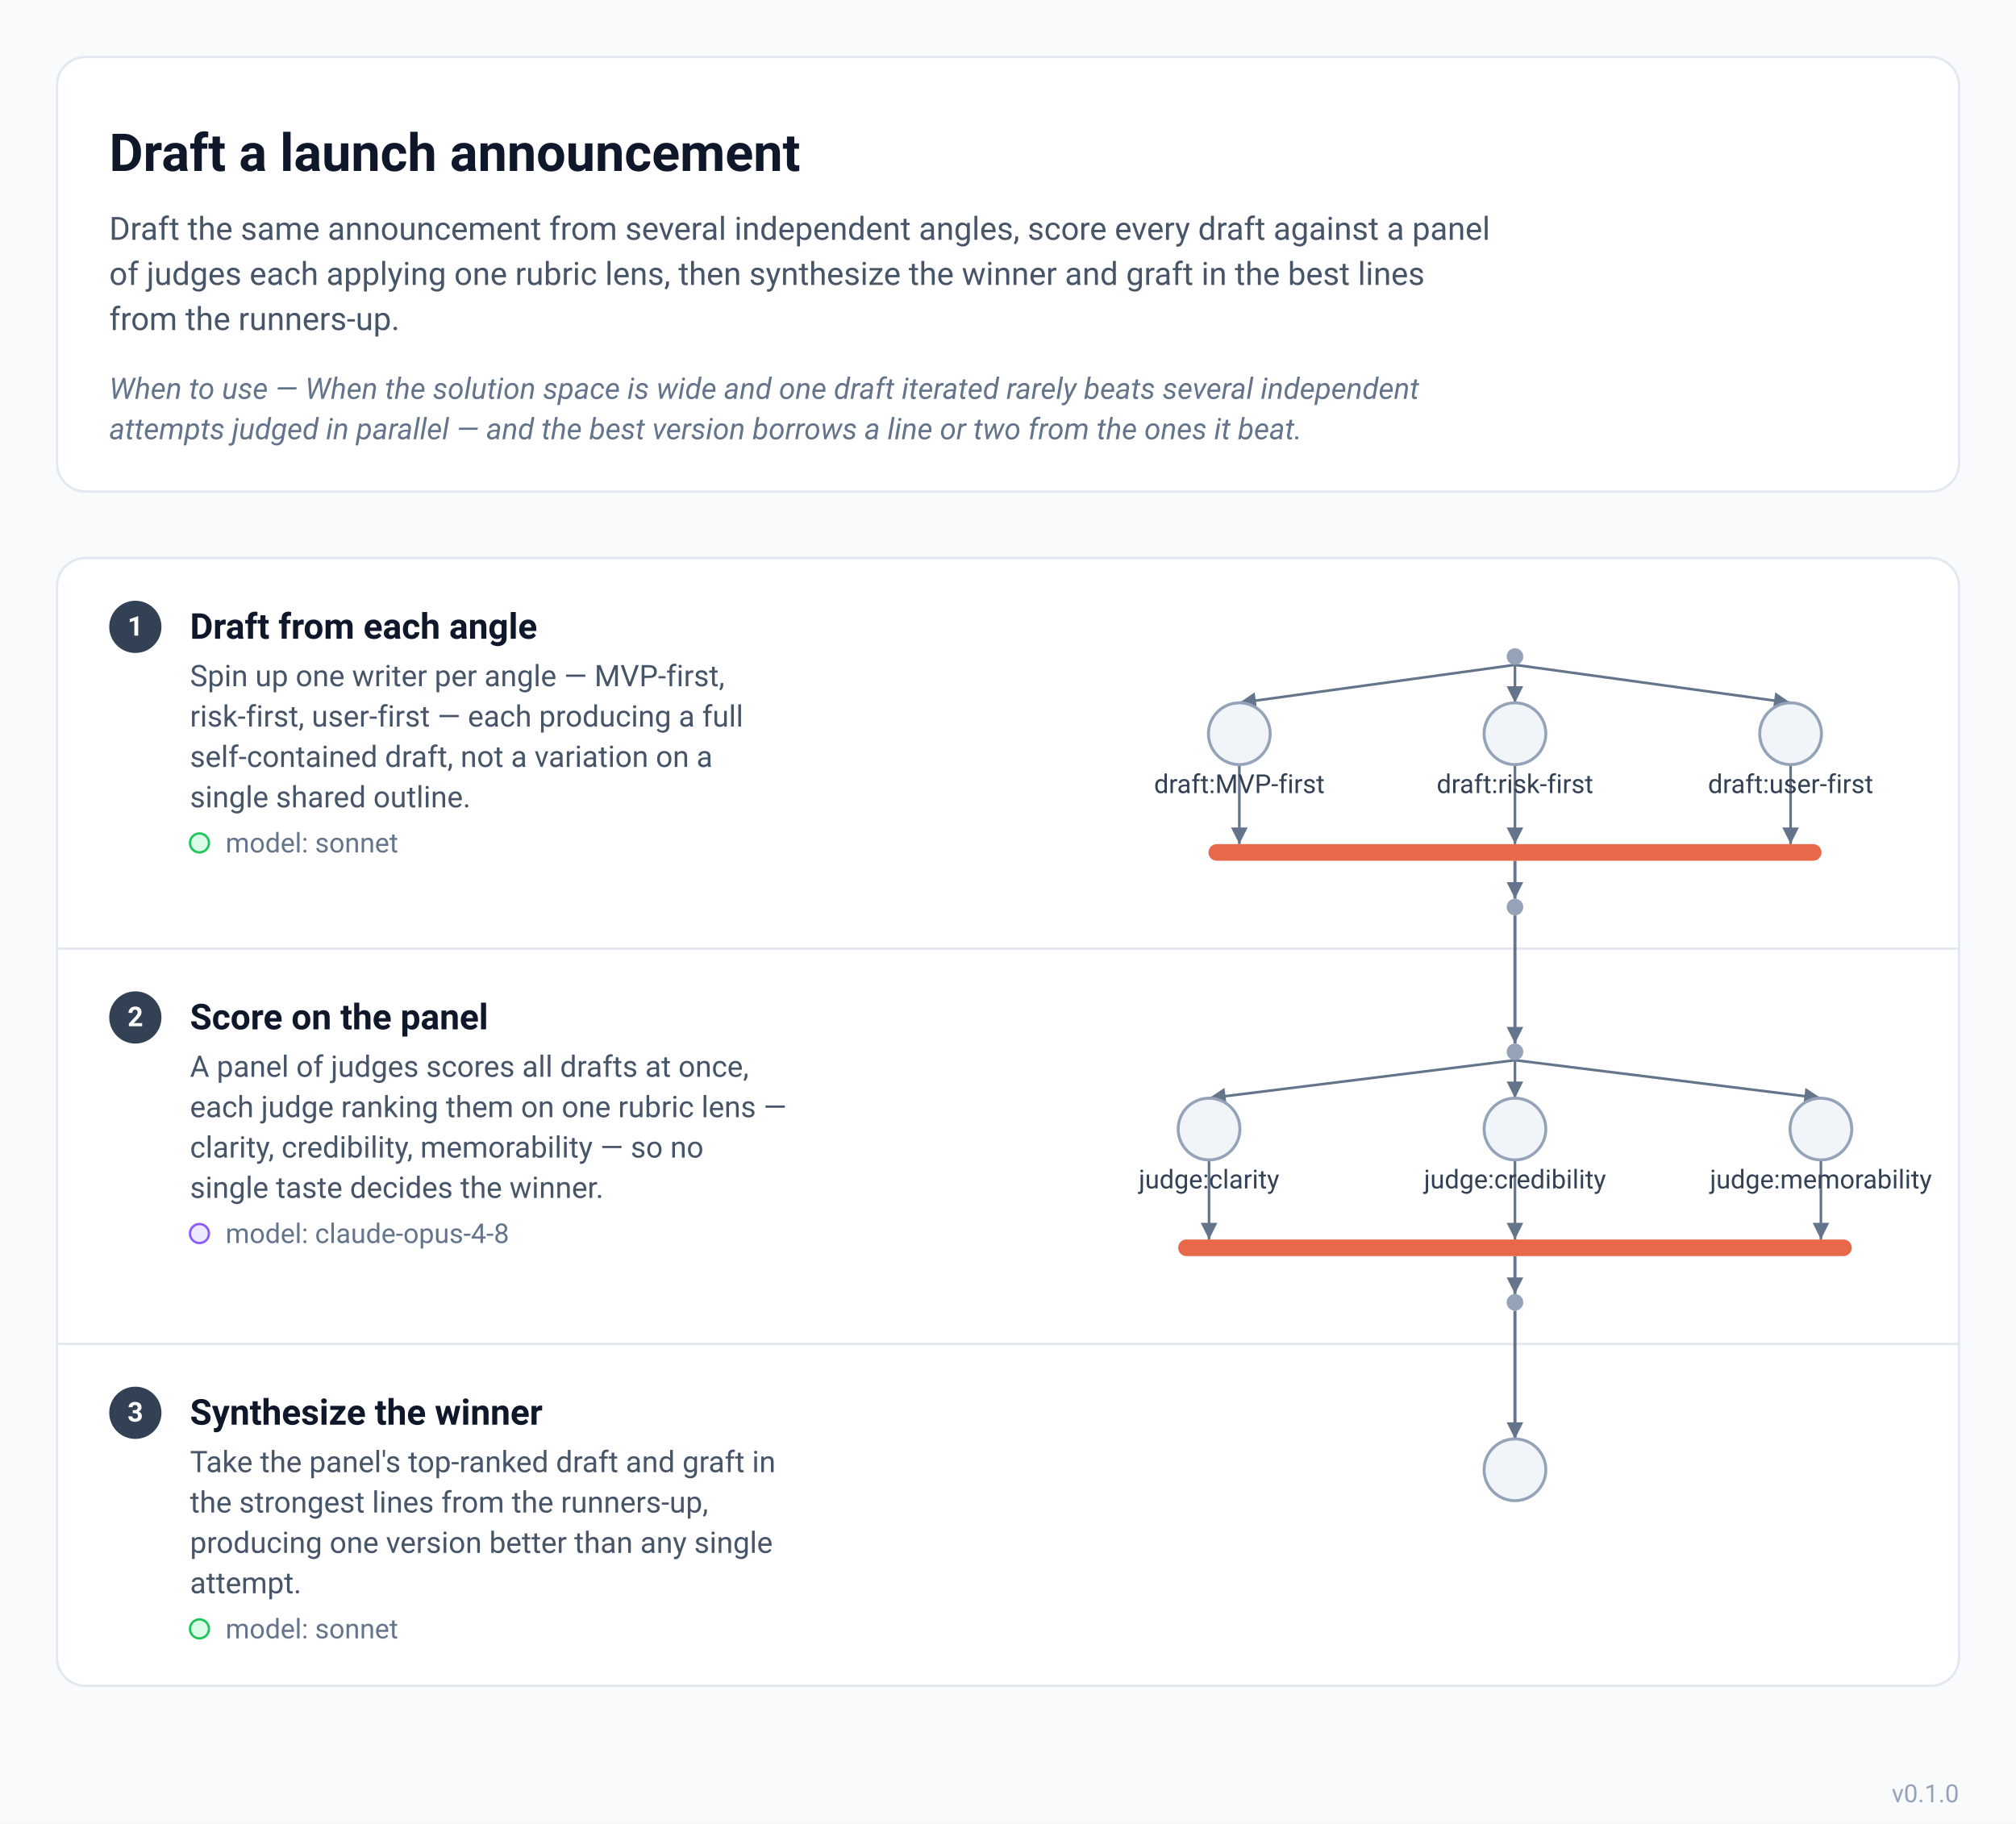
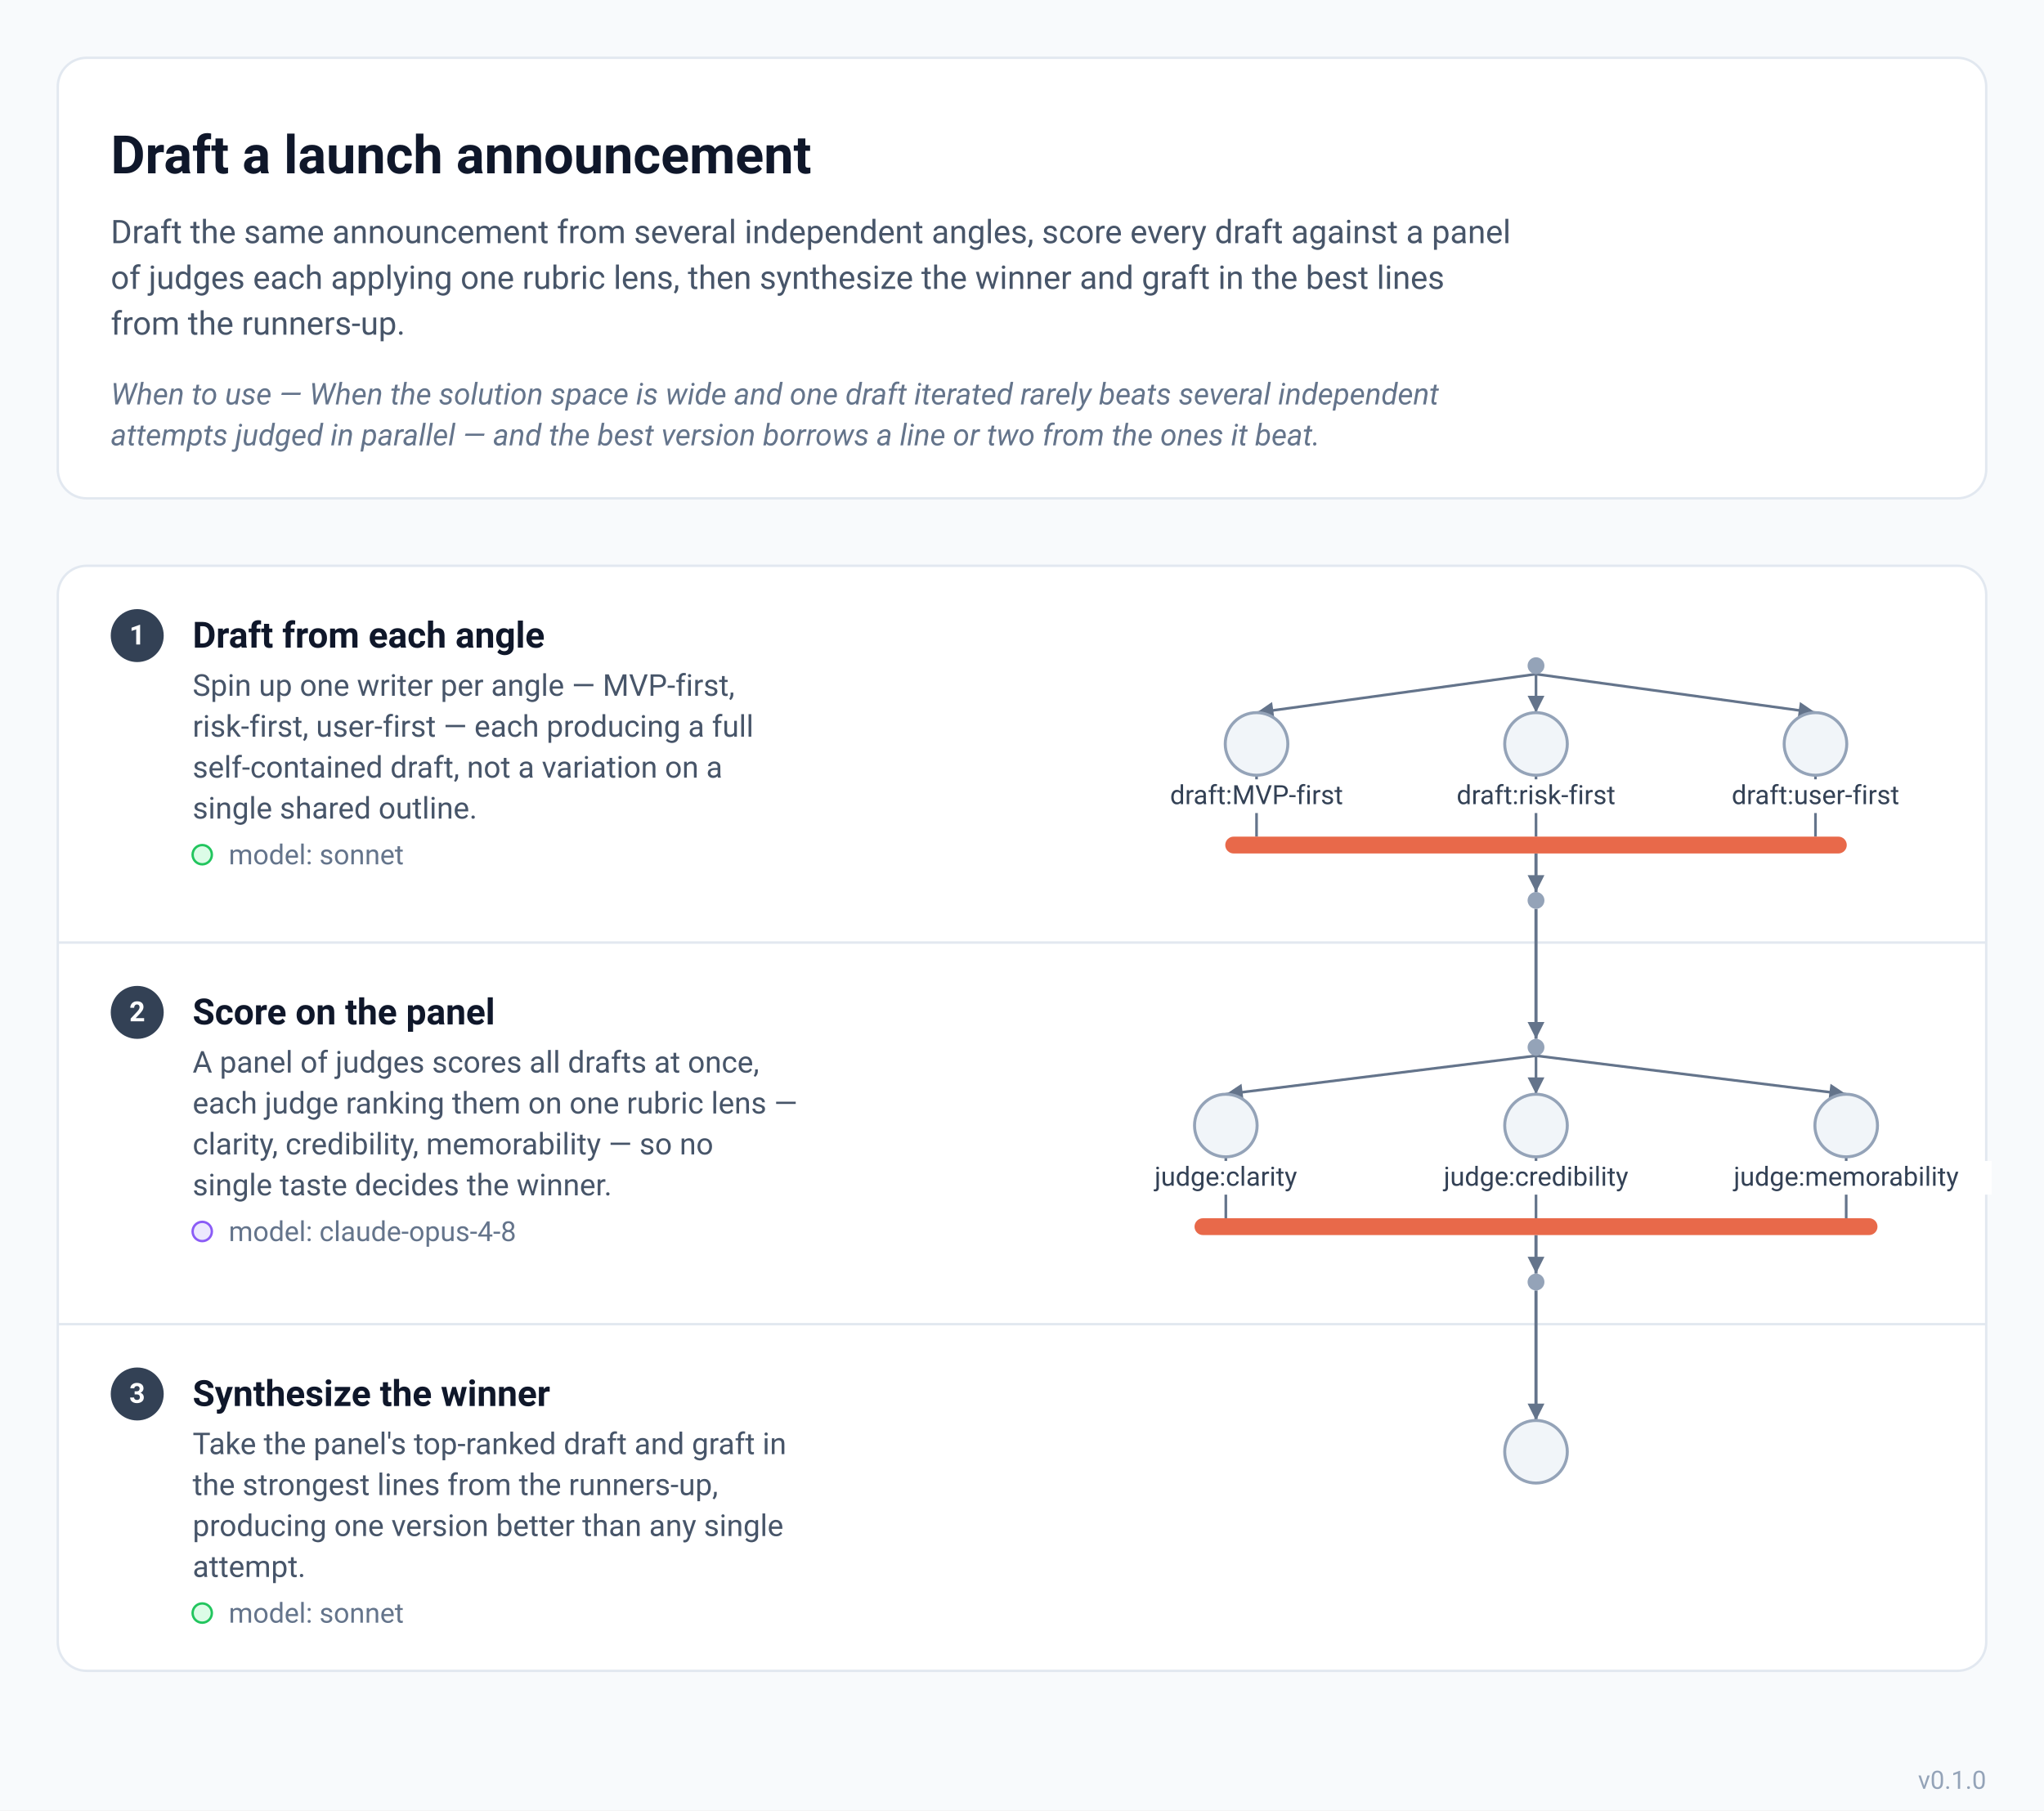
- <svg xmlns="http://www.w3.org/2000/svg" width="849" height="768" viewBox="0 0 849 768" font-family="-apple-system, BlinkMacSystemFont, 'Segoe UI', Roboto, Helvetica, Arial, sans-serif">
-   <rect width="849" height="768" fill="#f8fafc" />
+ <svg xmlns="http://www.w3.org/2000/svg" width="849" height="752" viewBox="0 0 849 752" font-family="-apple-system, BlinkMacSystemFont, 'Segoe UI', Roboto, Helvetica, Arial, sans-serif">
+   <rect width="849" height="752" fill="#f8fafc" />
  <g transform="translate(0 24)">
    <g class="header-card">
      <rect x="24" y="0" width="801" height="183" rx="12" fill="#ffffff" stroke="#e2e8f0" stroke-width="1" />
      <text x="46" y="48" font-size="22" fill="#0f172a" font-weight="700">Draft a launch announcement</text>
      <text x="46" y="77" font-size="13.5" fill="#475569">Draft the same announcement from several independent angles, score every draft against a panel</text>
      <text x="46" y="96" font-size="13.5" fill="#475569">of judges each applying one rubric lens, then synthesize the winner and graft in the best lines</text>
      <text x="46" y="115" font-size="13.5" fill="#475569">from the runners-up.</text>
      <text x="46" y="144" font-size="12.5" fill="#64748b" font-style="italic">When to use — When the solution space is wide and one draft iterated rarely beats several independent</text>
      <text x="46" y="161" font-size="12.5" fill="#64748b" font-style="italic">attempts judged in parallel — and the best version borrows a line or two from the ones it beat.</text>
    </g>
  </g>
  <g transform="translate(0 223)">
-     <rect x="24" y="12" width="801" height="475" rx="12" fill="#ffffff" stroke="#e2e8f0" stroke-width="1" />
+     <rect x="24" y="12" width="801" height="459" rx="12" fill="#ffffff" stroke="#e2e8f0" stroke-width="1" />
    <g class="swimlane" />
    <g class="swimlane">
-       <line x1="24" y1="176.5" x2="825" y2="176.5" stroke="#e2e8f0" stroke-width="1" />
+       <line x1="24" y1="168.5" x2="825" y2="168.5" stroke="#e2e8f0" stroke-width="1" />
    </g>
    <g class="swimlane">
-       <line x1="24" y1="343" x2="825" y2="343" stroke="#e2e8f0" stroke-width="1" />
+       <line x1="24" y1="327" x2="825" y2="327" stroke="#e2e8f0" stroke-width="1" />
    </g>
    <g transform="translate(0 12)">
      <g class="lane-label">
        <circle cx="57" cy="29" r="11" fill="#334155" />
        <text x="57" y="32.7" font-size="11.5" fill="#ffffff" font-weight="700" text-anchor="middle">1</text>
        <text x="80" y="34" font-size="15" fill="#0f172a" font-weight="700">Draft from each angle</text>
        <text x="80" y="54" font-size="12.5" fill="#475569">Spin up one writer per angle — MVP-first,</text>
        <text x="80" y="71" font-size="12.5" fill="#475569">risk-first, user-first — each producing a full</text>
        <text x="80" y="88" font-size="12.5" fill="#475569">self-contained draft, not a variation on a</text>
        <text x="80" y="105" font-size="12.5" fill="#475569">single shared outline.</text>
        <circle cx="84" cy="120" r="4" fill="#dcfce7" stroke="#22c55e" stroke-width="1" />
        <text x="95" y="124" font-size="11.5" fill="#64748b">model: sonnet</text>
      </g>
    </g>
-     <g transform="translate(0 176.5)">
+     <g transform="translate(0 168.5)">
      <g class="lane-label">
        <circle cx="57" cy="29" r="11" fill="#334155" />
        <text x="57" y="32.7" font-size="11.5" fill="#ffffff" font-weight="700" text-anchor="middle">2</text>
        <text x="80" y="34" font-size="15" fill="#0f172a" font-weight="700">Score on the panel</text>
        <text x="80" y="54" font-size="12.5" fill="#475569">A panel of judges scores all drafts at once,</text>
        <text x="80" y="71" font-size="12.5" fill="#475569">each judge ranking them on one rubric lens —</text>
        <text x="80" y="88" font-size="12.5" fill="#475569">clarity, credibility, memorability — so no</text>
        <text x="80" y="105" font-size="12.5" fill="#475569">single taste decides the winner.</text>
        <circle cx="84" cy="120" r="4" fill="#ede9fe" stroke="#8b5cf6" stroke-width="1" />
        <text x="95" y="124" font-size="11.5" fill="#64748b">model: claude-opus-4-8</text>
      </g>
    </g>
-     <g transform="translate(0 343)">
+     <g transform="translate(0 327)">
      <g class="lane-label">
        <circle cx="57" cy="29" r="11" fill="#334155" />
        <text x="57" y="32.7" font-size="11.5" fill="#ffffff" font-weight="700" text-anchor="middle">3</text>
        <text x="80" y="34" font-size="15" fill="#0f172a" font-weight="700">Synthesize the winner</text>
        <text x="80" y="54" font-size="12.5" fill="#475569">Take the panel's top-ranked draft and graft in</text>
        <text x="80" y="71" font-size="12.5" fill="#475569">the strongest lines from the runners-up,</text>
        <text x="80" y="88" font-size="12.5" fill="#475569">producing one version better than any single</text>
        <text x="80" y="105" font-size="12.5" fill="#475569">attempt.</text>
        <circle cx="84" cy="120" r="4" fill="#dcfce7" stroke="#22c55e" stroke-width="1" />
        <text x="95" y="124" font-size="11.5" fill="#64748b">model: sonnet</text>
      </g>
    </g>
    <g class="topology" transform="translate(334 0)">
      <g class="edge">
        <path d="M 304 57 L 187.92 73" fill="none" stroke="#64748b" stroke-width="1.1" />
        <polygon points="187.92,73 194.38,68.58 195.33,75.51" fill="#64748b" />
      </g>
      <g class="edge">
        <path d="M 304 57 L 304 73" fill="none" stroke="#64748b" stroke-width="1.1" />
        <polygon points="304,73 300.5,66 307.5,66" fill="#64748b" />
      </g>
      <g class="edge">
        <path d="M 304 57 L 420.08 73" fill="none" stroke="#64748b" stroke-width="1.1" />
        <polygon points="420.08,73 412.67,75.51 413.62,68.58" fill="#64748b" />
      </g>
      <g class="edge">
-         <path d="M 187.92 99 L 187.92 132.5" fill="none" stroke="#64748b" stroke-width="1.1" />
-         <polygon points="187.92,132.5 184.42,125.5 191.42,125.5" fill="#64748b" />
+         <path d="M 187.92 99 L 187.92 124.5" fill="none" stroke="#64748b" stroke-width="1.1" />
      </g>
      <g class="edge">
-         <path d="M 304 99 L 304 132.5" fill="none" stroke="#64748b" stroke-width="1.1" />
-         <polygon points="304,132.5 300.5,125.5 307.5,125.5" fill="#64748b" />
+         <path d="M 304 99 L 304 124.5" fill="none" stroke="#64748b" stroke-width="1.1" />
      </g>
      <g class="edge">
-         <path d="M 420.08 99 L 420.08 132.5" fill="none" stroke="#64748b" stroke-width="1.1" />
-         <polygon points="420.08,132.5 416.58,125.5 423.58,125.5" fill="#64748b" />
+         <path d="M 420.08 99 L 420.08 124.5" fill="none" stroke="#64748b" stroke-width="1.1" />
      </g>
      <g class="edge">
-         <path d="M 304 139.5 L 304 155.5" fill="none" stroke="#64748b" stroke-width="1.3" />
-         <polygon points="304,155.5 300.5,148.5 307.5,148.5" fill="#64748b" />
+         <path d="M 304 131.5 L 304 147.5" fill="none" stroke="#64748b" stroke-width="1.3" />
+         <polygon points="304,147.5 300.5,140.5 307.5,140.5" fill="#64748b" />
      </g>
      <g class="edge">
-         <path d="M 304 223.5 L 175.16 239.5" fill="none" stroke="#64748b" stroke-width="1.1" />
-         <polygon points="175.16,239.5 181.68,235.16 182.54,242.11" fill="#64748b" />
+         <path d="M 304 215.5 L 175.16 231.5" fill="none" stroke="#64748b" stroke-width="1.1" />
+         <polygon points="175.16,231.5 181.68,227.16 182.54,234.11" fill="#64748b" />
      </g>
      <g class="edge">
-         <path d="M 304 223.5 L 304 239.5" fill="none" stroke="#64748b" stroke-width="1.1" />
-         <polygon points="304,239.5 300.5,232.5 307.5,232.5" fill="#64748b" />
+         <path d="M 304 215.5 L 304 231.5" fill="none" stroke="#64748b" stroke-width="1.1" />
+         <polygon points="304,231.5 300.5,224.5 307.5,224.5" fill="#64748b" />
      </g>
      <g class="edge">
-         <path d="M 304 223.5 L 432.84 239.5" fill="none" stroke="#64748b" stroke-width="1.1" />
-         <polygon points="432.84,239.5 425.46,242.11 426.32,235.16" fill="#64748b" />
+         <path d="M 304 215.5 L 432.84 231.5" fill="none" stroke="#64748b" stroke-width="1.1" />
+         <polygon points="432.84,231.5 425.46,234.11 426.32,227.16" fill="#64748b" />
      </g>
      <g class="edge">
-         <path d="M 175.16 265.5 L 175.16 299" fill="none" stroke="#64748b" stroke-width="1.1" />
-         <polygon points="175.16,299 171.66,292 178.66,292" fill="#64748b" />
+         <path d="M 175.16 257.5 L 175.16 283" fill="none" stroke="#64748b" stroke-width="1.1" />
      </g>
      <g class="edge">
-         <path d="M 304 265.5 L 304 299" fill="none" stroke="#64748b" stroke-width="1.1" />
-         <polygon points="304,299 300.5,292 307.5,292" fill="#64748b" />
+         <path d="M 304 257.5 L 304 283" fill="none" stroke="#64748b" stroke-width="1.1" />
      </g>
      <g class="edge">
-         <path d="M 432.84 265.5 L 432.84 299" fill="none" stroke="#64748b" stroke-width="1.1" />
-         <polygon points="432.84,299 429.34,292 436.34,292" fill="#64748b" />
+         <path d="M 432.84 257.5 L 432.84 283" fill="none" stroke="#64748b" stroke-width="1.1" />
      </g>
      <g class="edge">
-         <path d="M 304 306 L 304 322" fill="none" stroke="#64748b" stroke-width="1.3" />
-         <polygon points="304,322 300.5,315 307.5,315" fill="#64748b" />
+         <path d="M 304 290 L 304 306" fill="none" stroke="#64748b" stroke-width="1.3" />
+         <polygon points="304,306 300.5,299 307.5,299" fill="#64748b" />
      </g>
      <g class="edge">
-         <path d="M 304 162.5 L 304 216.5" fill="none" stroke="#64748b" stroke-width="1.3" />
-         <polygon points="304,216.5 300.5,209.5 307.5,209.5" fill="#64748b" />
+         <path d="M 304 154.5 L 304 208.5" fill="none" stroke="#64748b" stroke-width="1.3" />
+         <polygon points="304,208.5 300.5,201.5 307.5,201.5" fill="#64748b" />
      </g>
      <g class="edge">
-         <path d="M 304 329 L 304 383" fill="none" stroke="#64748b" stroke-width="1.3" />
-         <polygon points="304,383 300.5,376 307.5,376" fill="#64748b" />
+         <path d="M 304 313 L 304 367" fill="none" stroke="#64748b" stroke-width="1.3" />
+         <polygon points="304,367 300.5,360 307.5,360" fill="#64748b" />
      </g>
      <circle class="hub" cx="304" cy="53.5" r="3.5" fill="#94a3b8" />
      <g class="agent-node">
        <circle cx="187.92" cy="86" r="13" fill="#f1f5f9" stroke="#94a3b8" stroke-width="1.25" />
+         <rect x="137.07" y="100.7" width="101.7" height="14" fill="#ffffff" />
        <text x="187.92" y="111" font-size="11" fill="#334155" text-anchor="middle">draft:MVP-first</text>
      </g>
      <g class="agent-node">
        <circle cx="304" cy="86" r="13" fill="#f1f5f9" stroke="#94a3b8" stroke-width="1.25" />
+         <rect x="249.96" y="100.7" width="108.08" height="14" fill="#ffffff" />
        <text x="304" y="111" font-size="11" fill="#334155" text-anchor="middle">draft:risk-first</text>
      </g>
      <g class="agent-node">
        <circle cx="420.08" cy="86" r="13" fill="#f1f5f9" stroke="#94a3b8" stroke-width="1.25" />
+         <rect x="366.04" y="100.7" width="108.08" height="14" fill="#ffffff" />
        <text x="420.08" y="111" font-size="11" fill="#334155" text-anchor="middle">draft:user-first</text>
      </g>
-       <rect class="barrier" x="174.92" y="132.5" width="258.16" height="7" rx="3.5" fill="#e8694a" />
-       <circle class="hub" cx="304" cy="159" r="3.5" fill="#94a3b8" />
-       <circle class="hub" cx="304" cy="220" r="3.5" fill="#94a3b8" />
+       <rect class="barrier" x="174.92" y="124.5" width="258.16" height="7" rx="3.5" fill="#e8694a" />
+       <circle class="hub" cx="304" cy="151" r="3.5" fill="#94a3b8" />
+       <circle class="hub" cx="304" cy="212" r="3.5" fill="#94a3b8" />
      <g class="agent-node">
-         <circle cx="175.16" cy="252.5" r="13" fill="#f1f5f9" stroke="#94a3b8" stroke-width="1.25" />
-         <text x="175.16" y="277.5" font-size="11" fill="#334155" text-anchor="middle">judge:clarity</text>
+         <circle cx="175.16" cy="244.5" r="13" fill="#f1f5f9" stroke="#94a3b8" stroke-width="1.25" />
+         <rect x="130.69" y="259.2" width="88.94" height="14" fill="#ffffff" />
+         <text x="175.16" y="269.5" font-size="11" fill="#334155" text-anchor="middle">judge:clarity</text>
      </g>
      <g class="agent-node">
-         <circle cx="304" cy="252.5" r="13" fill="#f1f5f9" stroke="#94a3b8" stroke-width="1.25" />
-         <text x="304" y="277.5" font-size="11" fill="#334155" text-anchor="middle">judge:credibility</text>
+         <circle cx="304" cy="244.5" r="13" fill="#f1f5f9" stroke="#94a3b8" stroke-width="1.25" />
+         <rect x="246.77" y="259.2" width="114.46" height="14" fill="#ffffff" />
+         <text x="304" y="269.5" font-size="11" fill="#334155" text-anchor="middle">judge:credibility</text>
      </g>
      <g class="agent-node">
-         <circle cx="432.84" cy="252.5" r="13" fill="#f1f5f9" stroke="#94a3b8" stroke-width="1.25" />
-         <text x="432.84" y="277.5" font-size="11" fill="#334155" text-anchor="middle">judge:memorability</text>
+         <circle cx="432.84" cy="244.5" r="13" fill="#f1f5f9" stroke="#94a3b8" stroke-width="1.25" />
+         <rect x="372.42" y="259.2" width="120.84" height="14" fill="#ffffff" />
+         <text x="432.84" y="269.5" font-size="11" fill="#334155" text-anchor="middle">judge:memorability</text>
      </g>
-       <rect class="barrier" x="162.16" y="299" width="283.68" height="7" rx="3.5" fill="#e8694a" />
-       <circle class="hub" cx="304" cy="325.5" r="3.5" fill="#94a3b8" />
+       <rect class="barrier" x="162.16" y="283" width="283.68" height="7" rx="3.5" fill="#e8694a" />
+       <circle class="hub" cx="304" cy="309.5" r="3.5" fill="#94a3b8" />
      <g class="agent-node">
-         <circle cx="304" cy="396" r="13" fill="#f1f5f9" stroke="#94a3b8" stroke-width="1.25" />
+         <circle cx="304" cy="380" r="13" fill="#f1f5f9" stroke="#94a3b8" stroke-width="1.25" />
      </g>
    </g>
  </g>
  <g class="provenance">
-     <text x="825" y="759" font-size="10.5" fill="#94a3b8" text-anchor="end">v0.1.0</text>
+     <text x="825" y="743" font-size="10.5" fill="#94a3b8" text-anchor="end">v0.1.0</text>
  </g>
</svg>
